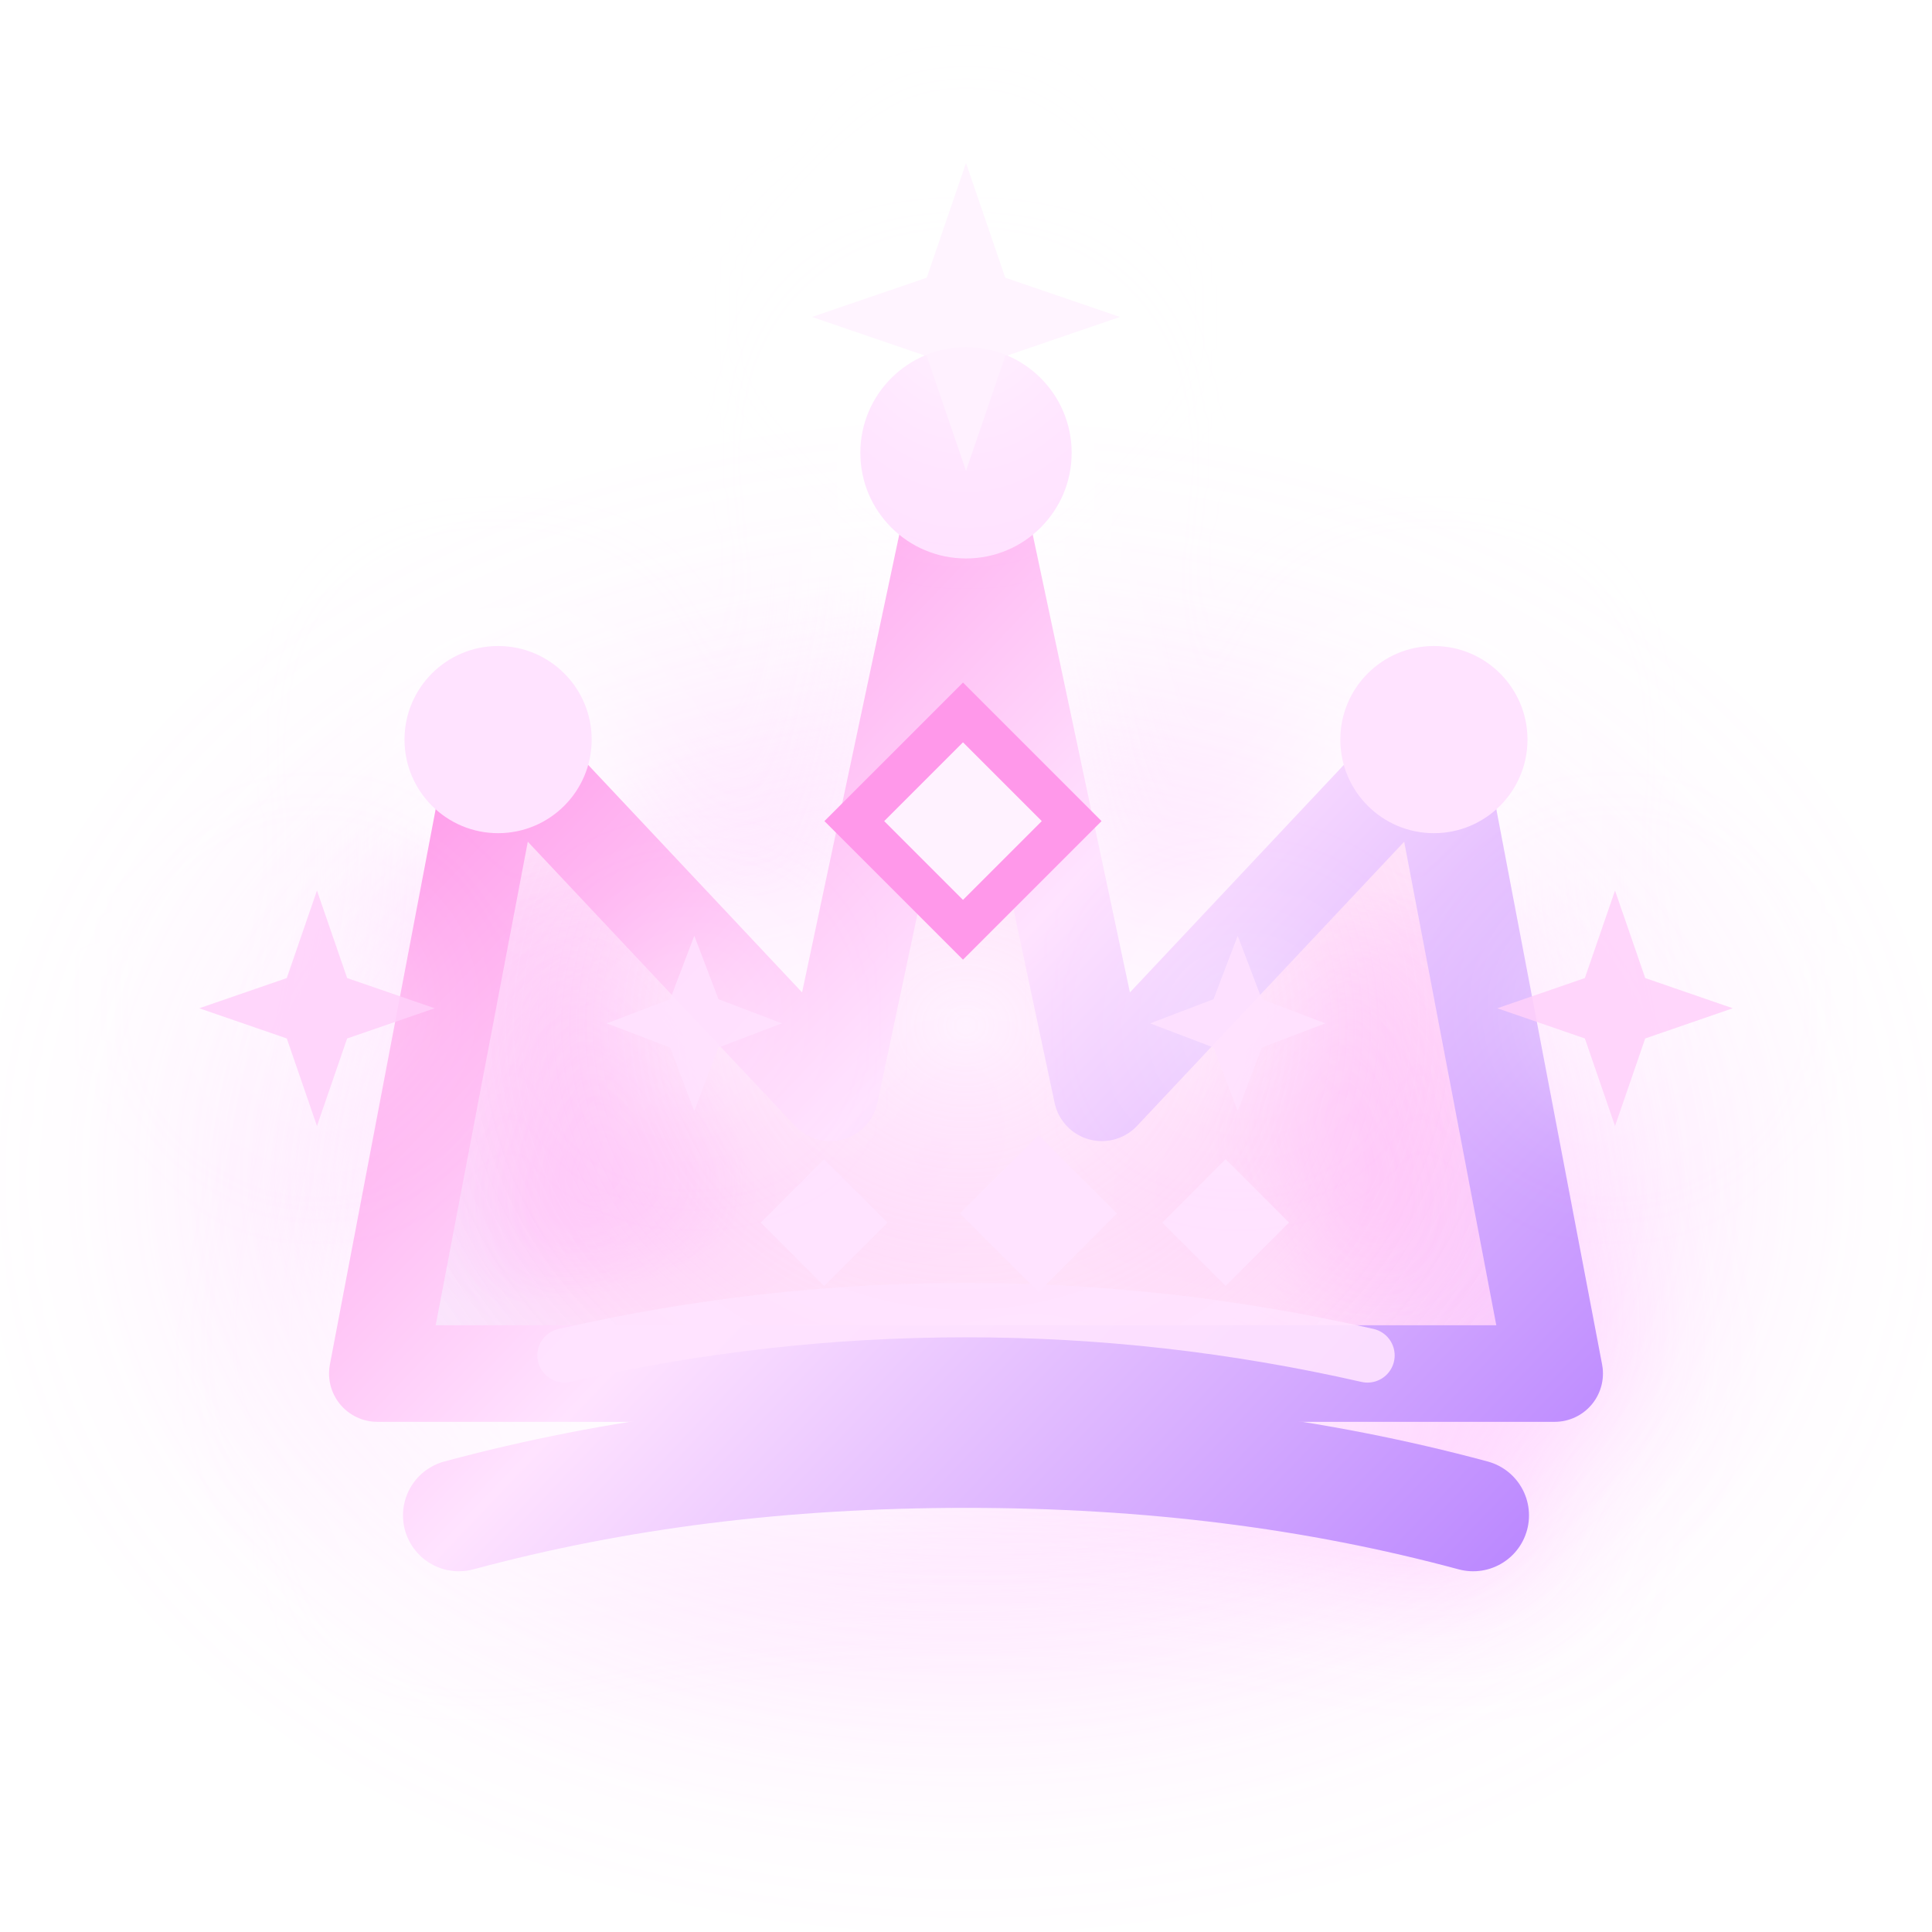
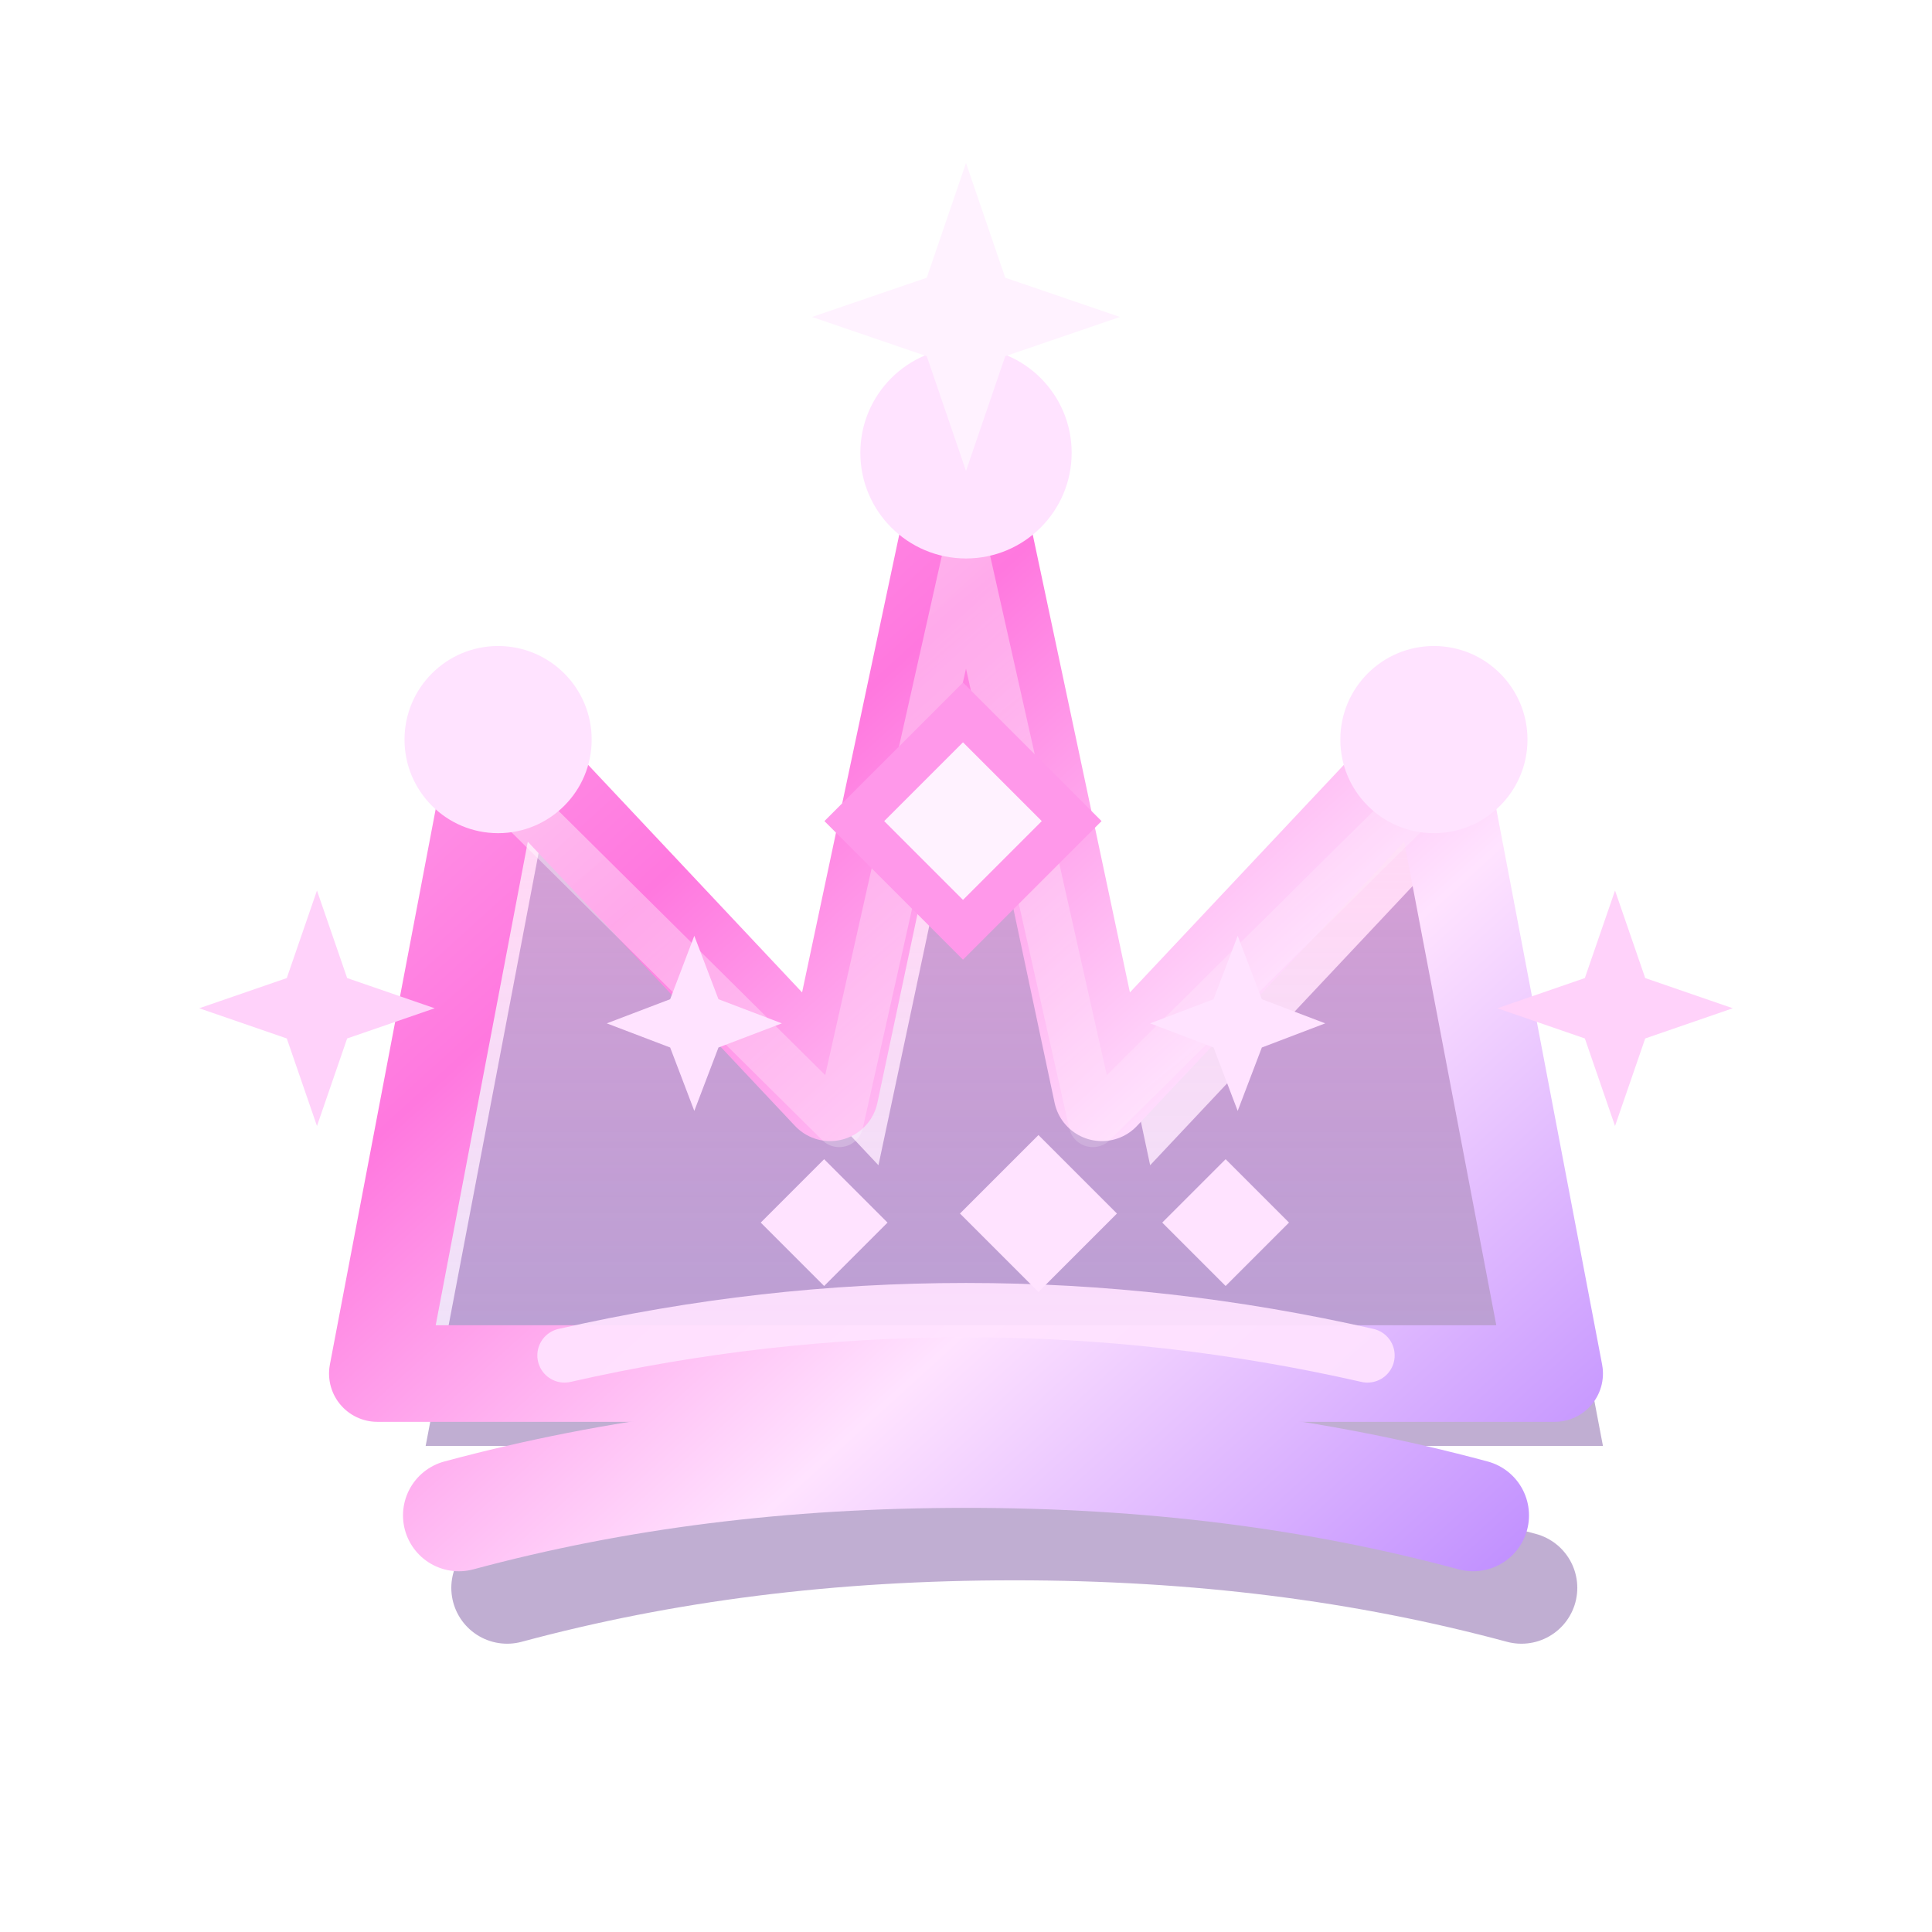
<svg xmlns="http://www.w3.org/2000/svg" width="64" height="64" viewBox="0 0 64 64" fill="none" role="img" aria-label="Tile crown">
  <defs>
-     <linearGradient id="tileCrownStroke" x1="12" y1="14" x2="52" y2="52" gradientUnits="userSpaceOnUse">
-       <stop offset="0" stop-color="#ff78df" />
-       <stop offset="0.5" stop-color="#ffe3ff" />
+     <linearGradient id="tileCrownStroke" x1="12" y1="10" x2="52" y2="54" gradientUnits="userSpaceOnUse">
+       <stop offset="0" stop-color="#ffb8f0" />
+       <stop offset="0.35" stop-color="#ff78df" />
+       <stop offset="0.65" stop-color="#ffe3ff" />
      <stop offset="1" stop-color="#b783ff" />
    </linearGradient>
-     <radialGradient id="tileCrownFill" cx="0" cy="0" r="1" gradientUnits="userSpaceOnUse" gradientTransform="translate(32 34) rotate(90) scale(26 29)">
-       <stop offset="0" stop-color="#fff2ff" stop-opacity="0.42" />
-       <stop offset="0.55" stop-color="#ff78df" stop-opacity="0.18" />
-       <stop offset="1" stop-color="#9b5cff" stop-opacity="0.04" />
-     </radialGradient>
-     <filter id="tileCrownGlow" x="-60%" y="-60%" width="220%" height="220%" color-interpolation-filters="sRGB">
-       <feGaussianBlur stdDeviation="2.2" result="blur" />
-       <feColorMatrix in="blur" type="matrix" values="         1 0 0 0 1         0 1 0 0 0.22         0 0 1 0 0.8         0 0 0 0.9 0" result="pinkGlow" />
-       <feMerge>
-         <feMergeNode in="pinkGlow" />
-         <feMergeNode in="SourceGraphic" />
-       </feMerge>
-     </filter>
-     <filter id="tileCrownSoftGlow" x="-80%" y="-80%" width="260%" height="260%" color-interpolation-filters="sRGB">
-       <feGaussianBlur stdDeviation="5" result="blur" />
-       <feColorMatrix in="blur" type="matrix" values="         1 0 0 0 1         0 1 0 0 0.18         0 0 1 0 0.78         0 0 0 0.45 0" />
-     </filter>
+     <linearGradient id="tileCrownDepth" x1="32" y1="12" x2="32" y2="52" gradientUnits="userSpaceOnUse">
+       <stop offset="0" stop-color="#fff2ff" stop-opacity="0.55" />
+       <stop offset="0.45" stop-color="#ff78df" stop-opacity="0.28" />
+       <stop offset="1" stop-color="#7b4fd9" stop-opacity="0.12" />
+     </linearGradient>
+     <linearGradient id="tileCrownBevel" x1="20" y1="18" x2="44" y2="48" gradientUnits="userSpaceOnUse">
+       <stop offset="0" stop-color="#ffffff" stop-opacity="0.65" />
+       <stop offset="1" stop-color="#ffffff" stop-opacity="0" />
+     </linearGradient>
  </defs>
-   <g filter="url(#tileCrownSoftGlow)" opacity="0.7">
-     <ellipse cx="32" cy="39" rx="24" ry="16" fill="#ff73df" />
+   <g opacity="0.38" transform="translate(1.6 2.4)">
+     <path d="M12.5 45.5L16.5 24.5L27.5 36.2L32 15L36.5 36.2L47.5 24.5L51.5 45.5H12.5Z" fill="#5a2a8a" />
+     <path d="M15.2 50.2C20.4 48.8 25.9 48.1 32 48.1C38.1 48.1 43.6 48.8 48.8 50.2" stroke="#5a2a8a" stroke-width="3.7" stroke-linecap="round" />
  </g>
-   <g filter="url(#tileCrownGlow)">
-     <path d="M12.5 45.5L16.5 24.5L27.5 36.2L32 15L36.5 36.2L47.5 24.5L51.5 45.5H12.5Z" fill="url(#tileCrownFill)" stroke="url(#tileCrownStroke)" stroke-width="3.2" stroke-linejoin="round" />
-     <path d="M15.2 50.2C20.4 48.8 25.9 48.1 32 48.1C38.1 48.1 43.6 48.8 48.8 50.2" stroke="url(#tileCrownStroke)" stroke-width="3.7" stroke-linecap="round" />
-     <path d="M18.7 44.9C23.1 43.9 27.5 43.4 32 43.4C36.5 43.4 40.9 43.9 45.3 44.9" stroke="#ffe3ff" stroke-width="1.8" stroke-linecap="round" opacity="0.9" />
-     <circle cx="16.5" cy="24.5" r="3.1" fill="#ffe3ff" />
-     <circle cx="32" cy="15" r="3.5" fill="#ffe3ff" />
-     <circle cx="47.5" cy="24.5" r="3.1" fill="#ffe3ff" />
-     <path d="M31.9 23.6L35.5 27.2L31.9 30.8L28.3 27.2L31.9 23.6Z" fill="#fff2ff" stroke="#ff98ea" stroke-width="1.4" />
-     <path d="M25.2 40.5L27.3 38.4L29.4 40.5L27.3 42.6L25.2 40.5Z" fill="#ffe3ff" />
-     <path d="M31.8 40.2L34.4 37.6L37 40.2L34.4 42.8L31.8 40.2Z" fill="#ffe3ff" />
-     <path d="M38.5 40.5L40.6 38.4L42.7 40.5L40.6 42.6L38.5 40.5Z" fill="#ffe3ff" />
-   </g>
-   <g opacity="0.88" filter="url(#tileCrownGlow)">
-     <path d="M32 5.4L33.3 9.2L37.1 10.5L33.3 11.8L32 15.6L30.7 11.8L26.9 10.5L30.7 9.2L32 5.4Z" fill="#fff2ff" />
-     <path d="M10.5 29.5L11.5 32.4L14.4 33.4L11.5 34.4L10.5 37.3L9.5 34.4L6.6 33.4L9.5 32.4L10.5 29.5Z" fill="#ffd2fa" />
-     <path d="M53.5 29.5L54.5 32.4L57.4 33.4L54.5 34.4L53.5 37.3L52.5 34.4L49.6 33.4L52.5 32.4L53.5 29.5Z" fill="#ffd2fa" />
-     <path d="M23 31L23.8 33.1L25.9 33.9L23.8 34.7L23 36.8L22.2 34.7L20.1 33.9L22.2 33.1L23 31Z" fill="#ffe3ff" />
-     <path d="M41 31L41.8 33.1L43.9 33.9L41.8 34.7L41 36.8L40.2 34.7L38.1 33.9L40.2 33.1L41 31Z" fill="#ffe3ff" />
-   </g>
+   <path d="M12.5 45.5L16.5 24.5L27.5 36.2L32 15L36.5 36.2L47.5 24.5L51.5 45.5H12.5Z" fill="url(#tileCrownDepth)" stroke="url(#tileCrownStroke)" stroke-width="3.2" stroke-linejoin="round" />
+   <path d="M15.2 50.2C20.4 48.8 25.9 48.1 32 48.1C38.1 48.1 43.6 48.8 48.8 50.2" stroke="url(#tileCrownStroke)" stroke-width="3.7" stroke-linecap="round" />
+   <path d="M18.7 44.9C23.1 43.9 27.5 43.4 32 43.4C36.5 43.4 40.9 43.9 45.3 44.9" stroke="#ffe3ff" stroke-width="1.8" stroke-linecap="round" opacity="0.92" />
+   <path d="M17 26.5L27.8 37.2L32 18.5L36.2 37.2L47 26.5" stroke="url(#tileCrownBevel)" stroke-width="1.6" stroke-linecap="round" stroke-linejoin="round" opacity="0.75" />
+   <circle cx="16.5" cy="24.5" r="3.1" fill="#ffe3ff" />
+   <circle cx="32" cy="15" r="3.5" fill="#ffe3ff" />
+   <circle cx="47.5" cy="24.5" r="3.1" fill="#ffe3ff" />
+   <path d="M31.9 23.6L35.5 27.2L31.9 30.8L28.3 27.2L31.9 23.6Z" fill="#fff2ff" stroke="#ff98ea" stroke-width="1.4" />
+   <path d="M25.2 40.5L27.3 38.4L29.4 40.5L27.3 42.6L25.2 40.5Z" fill="#ffe3ff" />
+   <path d="M31.8 40.2L34.4 37.6L37 40.2L34.4 42.8L31.8 40.2Z" fill="#ffe3ff" />
+   <path d="M38.5 40.5L40.6 38.4L42.7 40.5L40.6 42.6L38.5 40.5Z" fill="#ffe3ff" />
+   <path d="M32 5.4L33.3 9.2L37.1 10.5L33.3 11.8L32 15.6L30.7 11.8L26.9 10.5L30.7 9.2L32 5.4Z" fill="#fff2ff" />
+   <path d="M10.5 29.5L11.5 32.4L14.4 33.4L11.5 34.4L10.5 37.3L9.5 34.4L6.6 33.4L9.5 32.4L10.5 29.5Z" fill="#ffd2fa" />
+   <path d="M53.5 29.5L54.5 32.4L57.4 33.4L54.5 34.4L53.5 37.3L52.5 34.4L49.6 33.4L52.5 32.4L53.5 29.5Z" fill="#ffd2fa" />
+   <path d="M23 31L23.8 33.1L25.9 33.9L23.8 34.7L23 36.8L22.2 34.7L20.1 33.9L22.2 33.1L23 31Z" fill="#ffe3ff" />
+   <path d="M41 31L41.8 33.1L43.9 33.9L41.8 34.7L41 36.8L40.2 34.7L38.1 33.9L40.2 33.1L41 31Z" fill="#ffe3ff" />
</svg>
